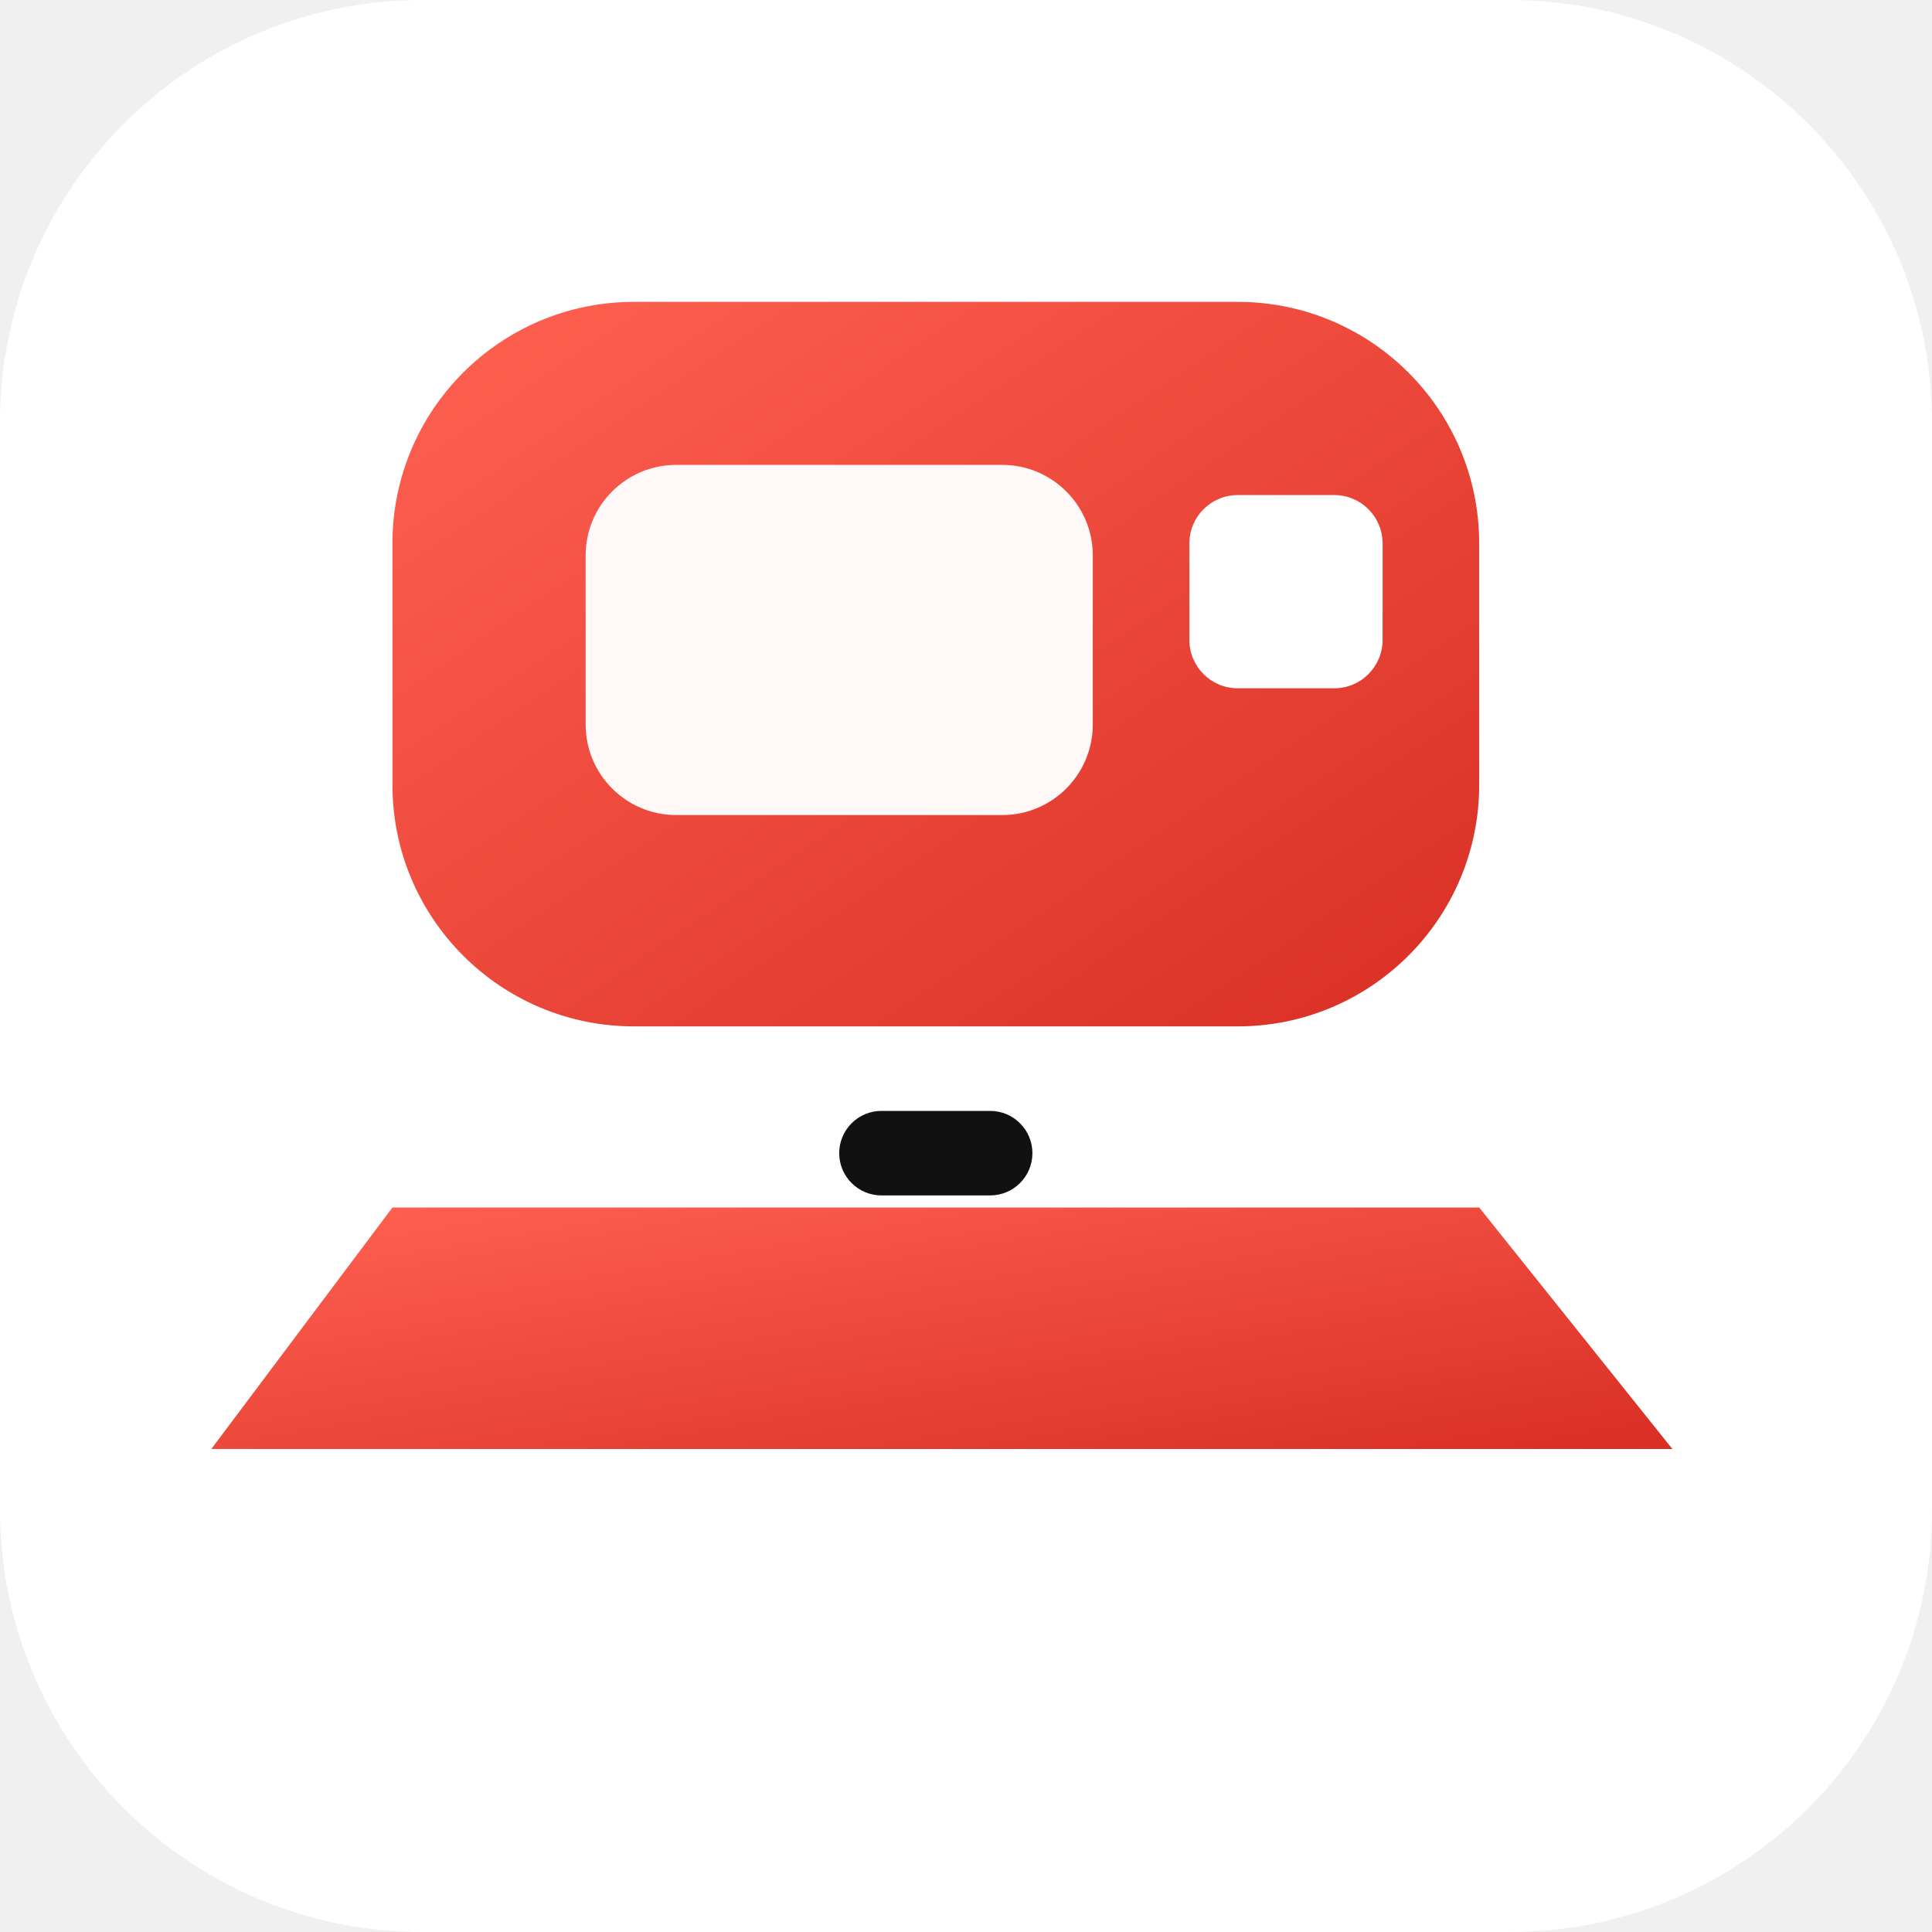
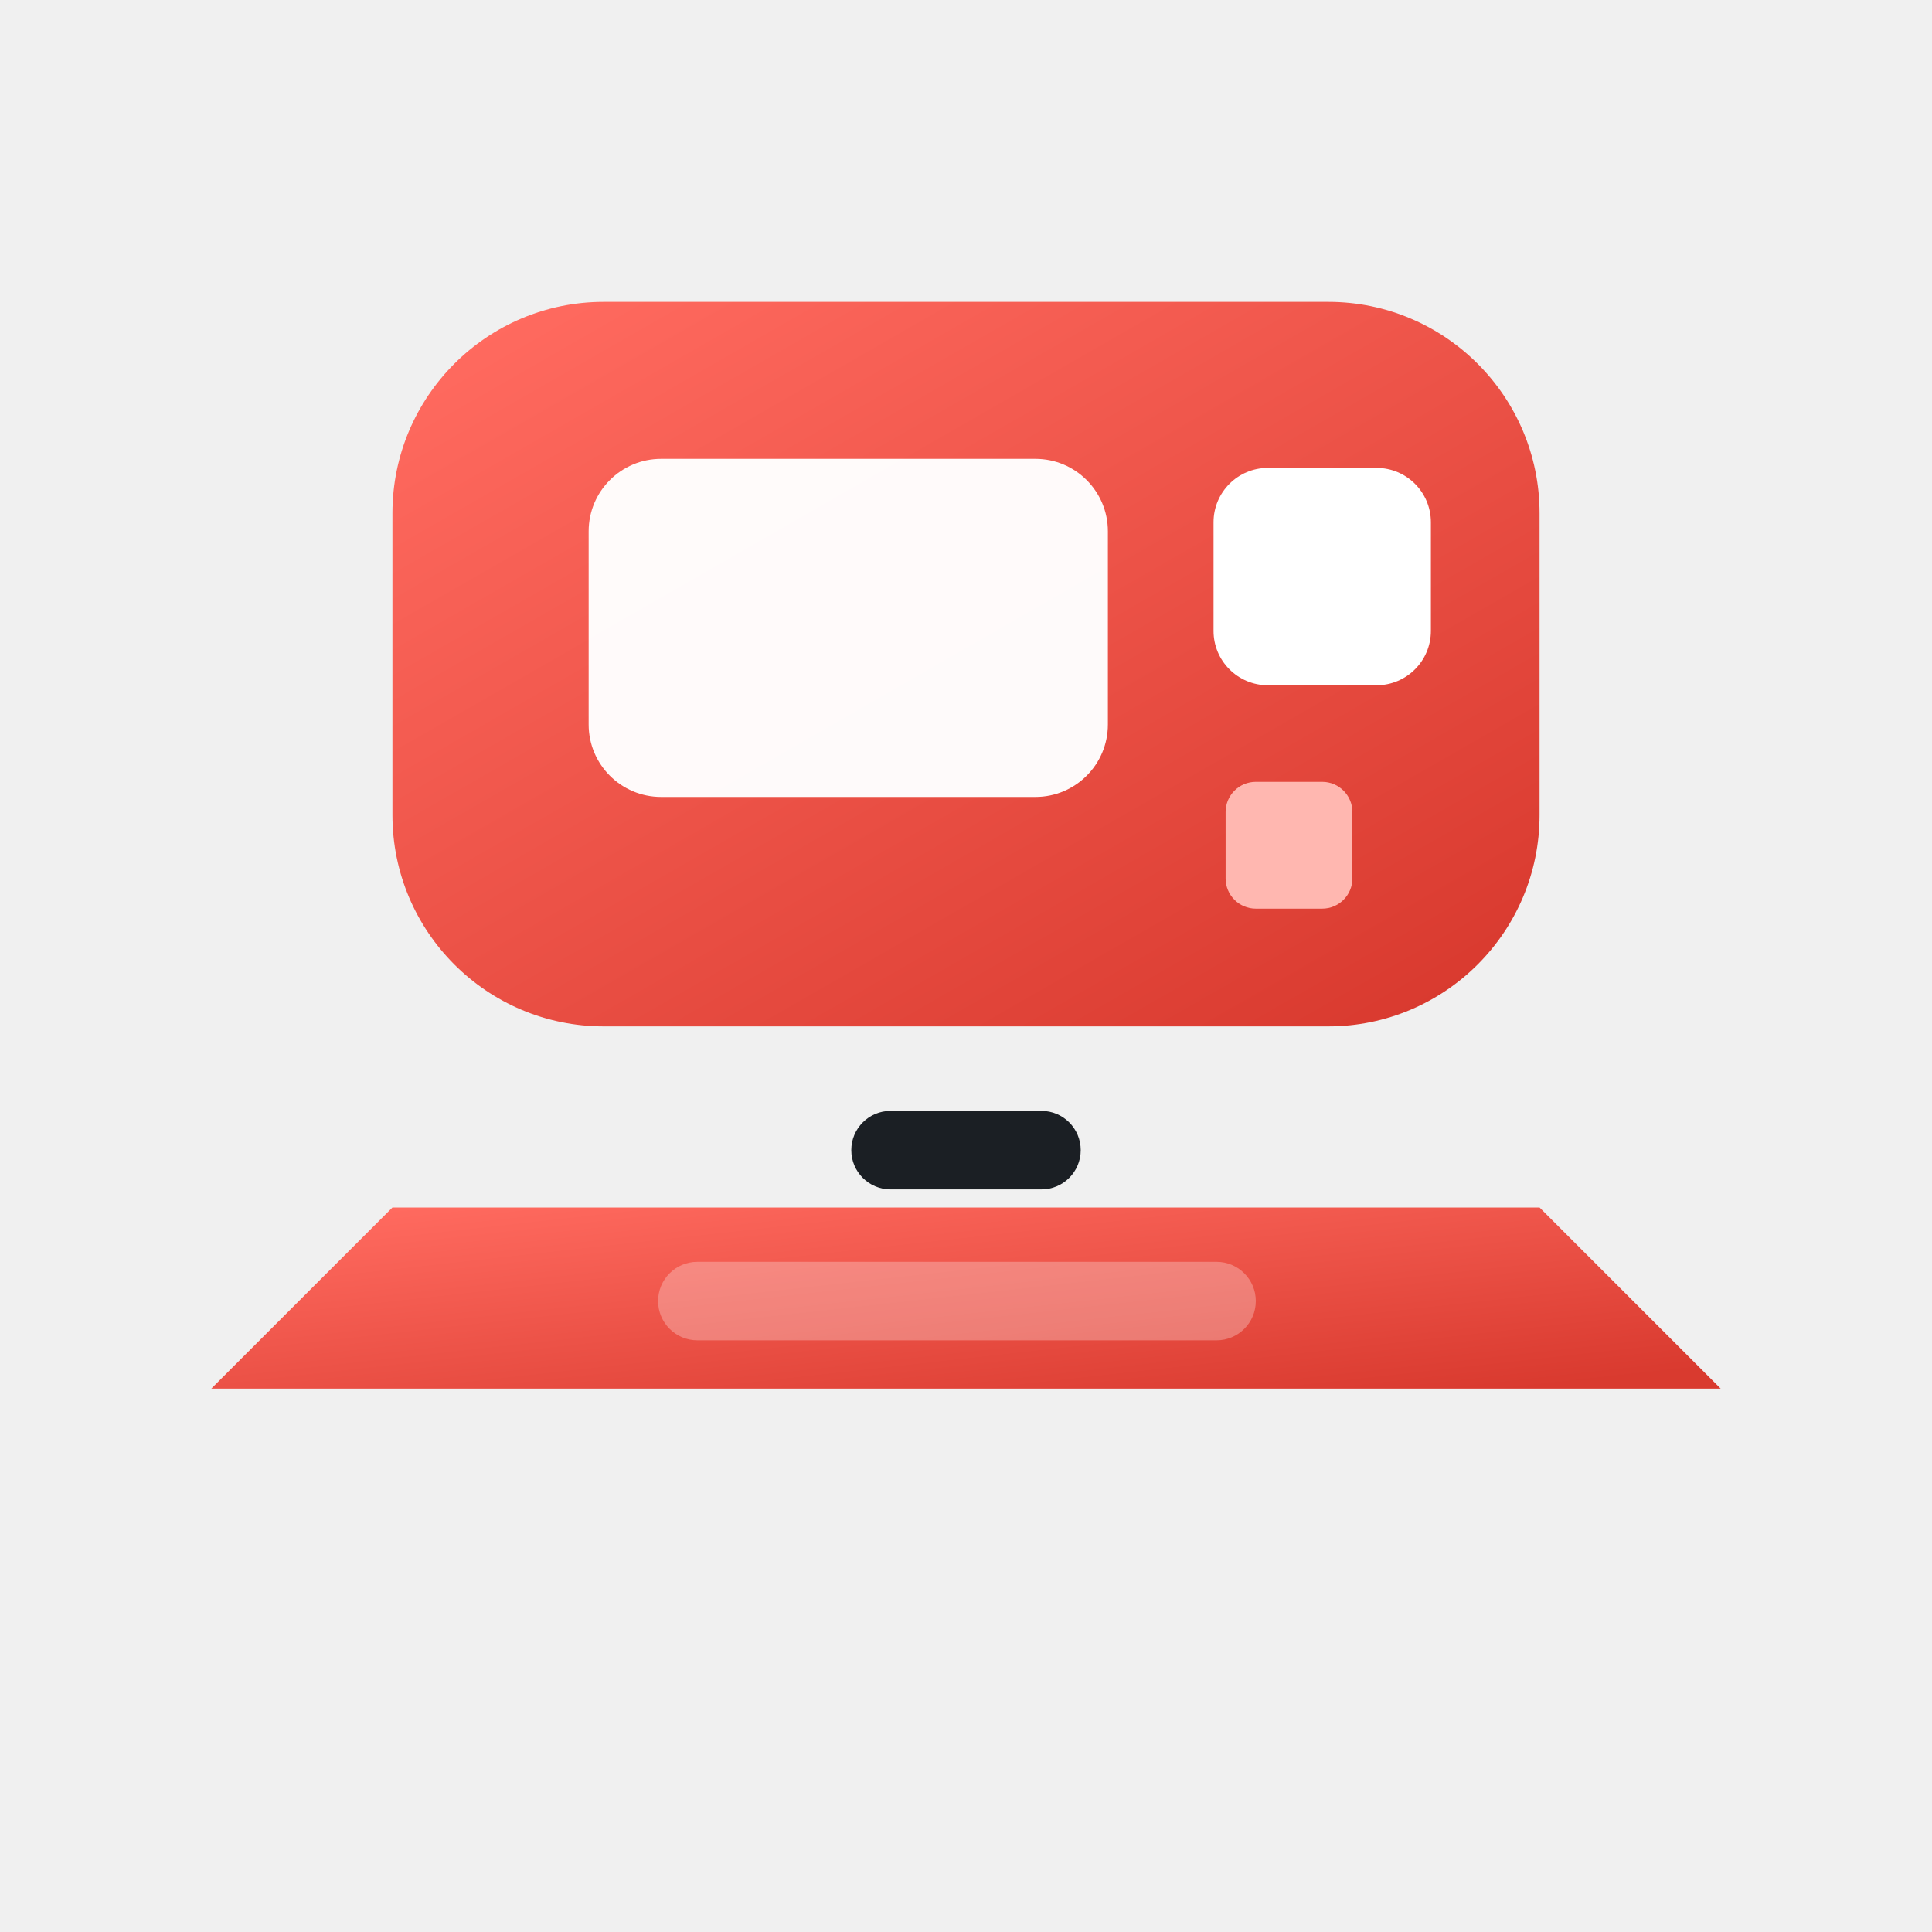
- <svg xmlns="http://www.w3.org/2000/svg" width="32" height="32" viewBox="0 0 32 32">
+ <svg xmlns="http://www.w3.org/2000/svg" width="64" height="64" viewBox="0 0 64 64" role="img" aria-labelledby="title desc">
  <defs>
-     <linearGradient id="fav-laptop-grad" x1="0%" y1="0%" x2="100%" y2="100%">
-       <stop offset="0%" stop-color="#ff6252" />
-       <stop offset="100%" stop-color="#d92e24" />
+     <linearGradient id="pdfpix-favicon-grad" x1="8%" y1="4%" x2="92%" y2="96%">
+       <stop offset="0%" stop-color="#ff6a5f" />
+       <stop offset="100%" stop-color="#d93a2f" />
    </linearGradient>
  </defs>
-   <rect width="32" height="32" rx="7" fill="#ffffff" />
-   <g transform="translate(3.5 5)">
-     <rect x="3" y="0" width="18" height="12" rx="4" fill="url(#fav-laptop-grad)" />
-     <rect x="6.2" y="2.7" width="8.4" height="5.8" rx="1.5" fill="#ffffff" opacity="0.96" />
-     <rect x="16.2" y="3.2" width="3.2" height="3.2" rx="0.8" fill="#ffffff" />
-     <rect x="10.4" y="13.4" width="3.2" height="1.4" rx="0.7" fill="#111111" />
-     <path d="M3 15h18l3.2 4H0z" fill="url(#fav-laptop-grad)" />
+   <g transform="translate(7 10)">
+     <rect x="6" y="0" width="38" height="24" rx="7" fill="url(#pdfpix-favicon-grad)" />
+     <rect x="12.5" y="5.2" width="17.2" height="11.2" rx="2.4" fill="#ffffff" opacity="0.97" />
+     <rect x="33.2" y="5.5" width="7.2" height="7.2" rx="1.8" fill="#ffffff" />
+     <rect x="33.6" y="15.9" width="4.2" height="4.2" rx="1" fill="#ffb7b0" />
+     <rect x="21.2" y="26.8" width="7.6" height="2.6" rx="1.3" fill="#1b1f24" />
+     <path d="M6 30h38l6 6H0z" fill="url(#pdfpix-favicon-grad)" />
+     <rect x="14.8" y="31.8" width="19.8" height="2.6" rx="1.3" fill="#ffffff" opacity="0.28" />
  </g>
</svg>
